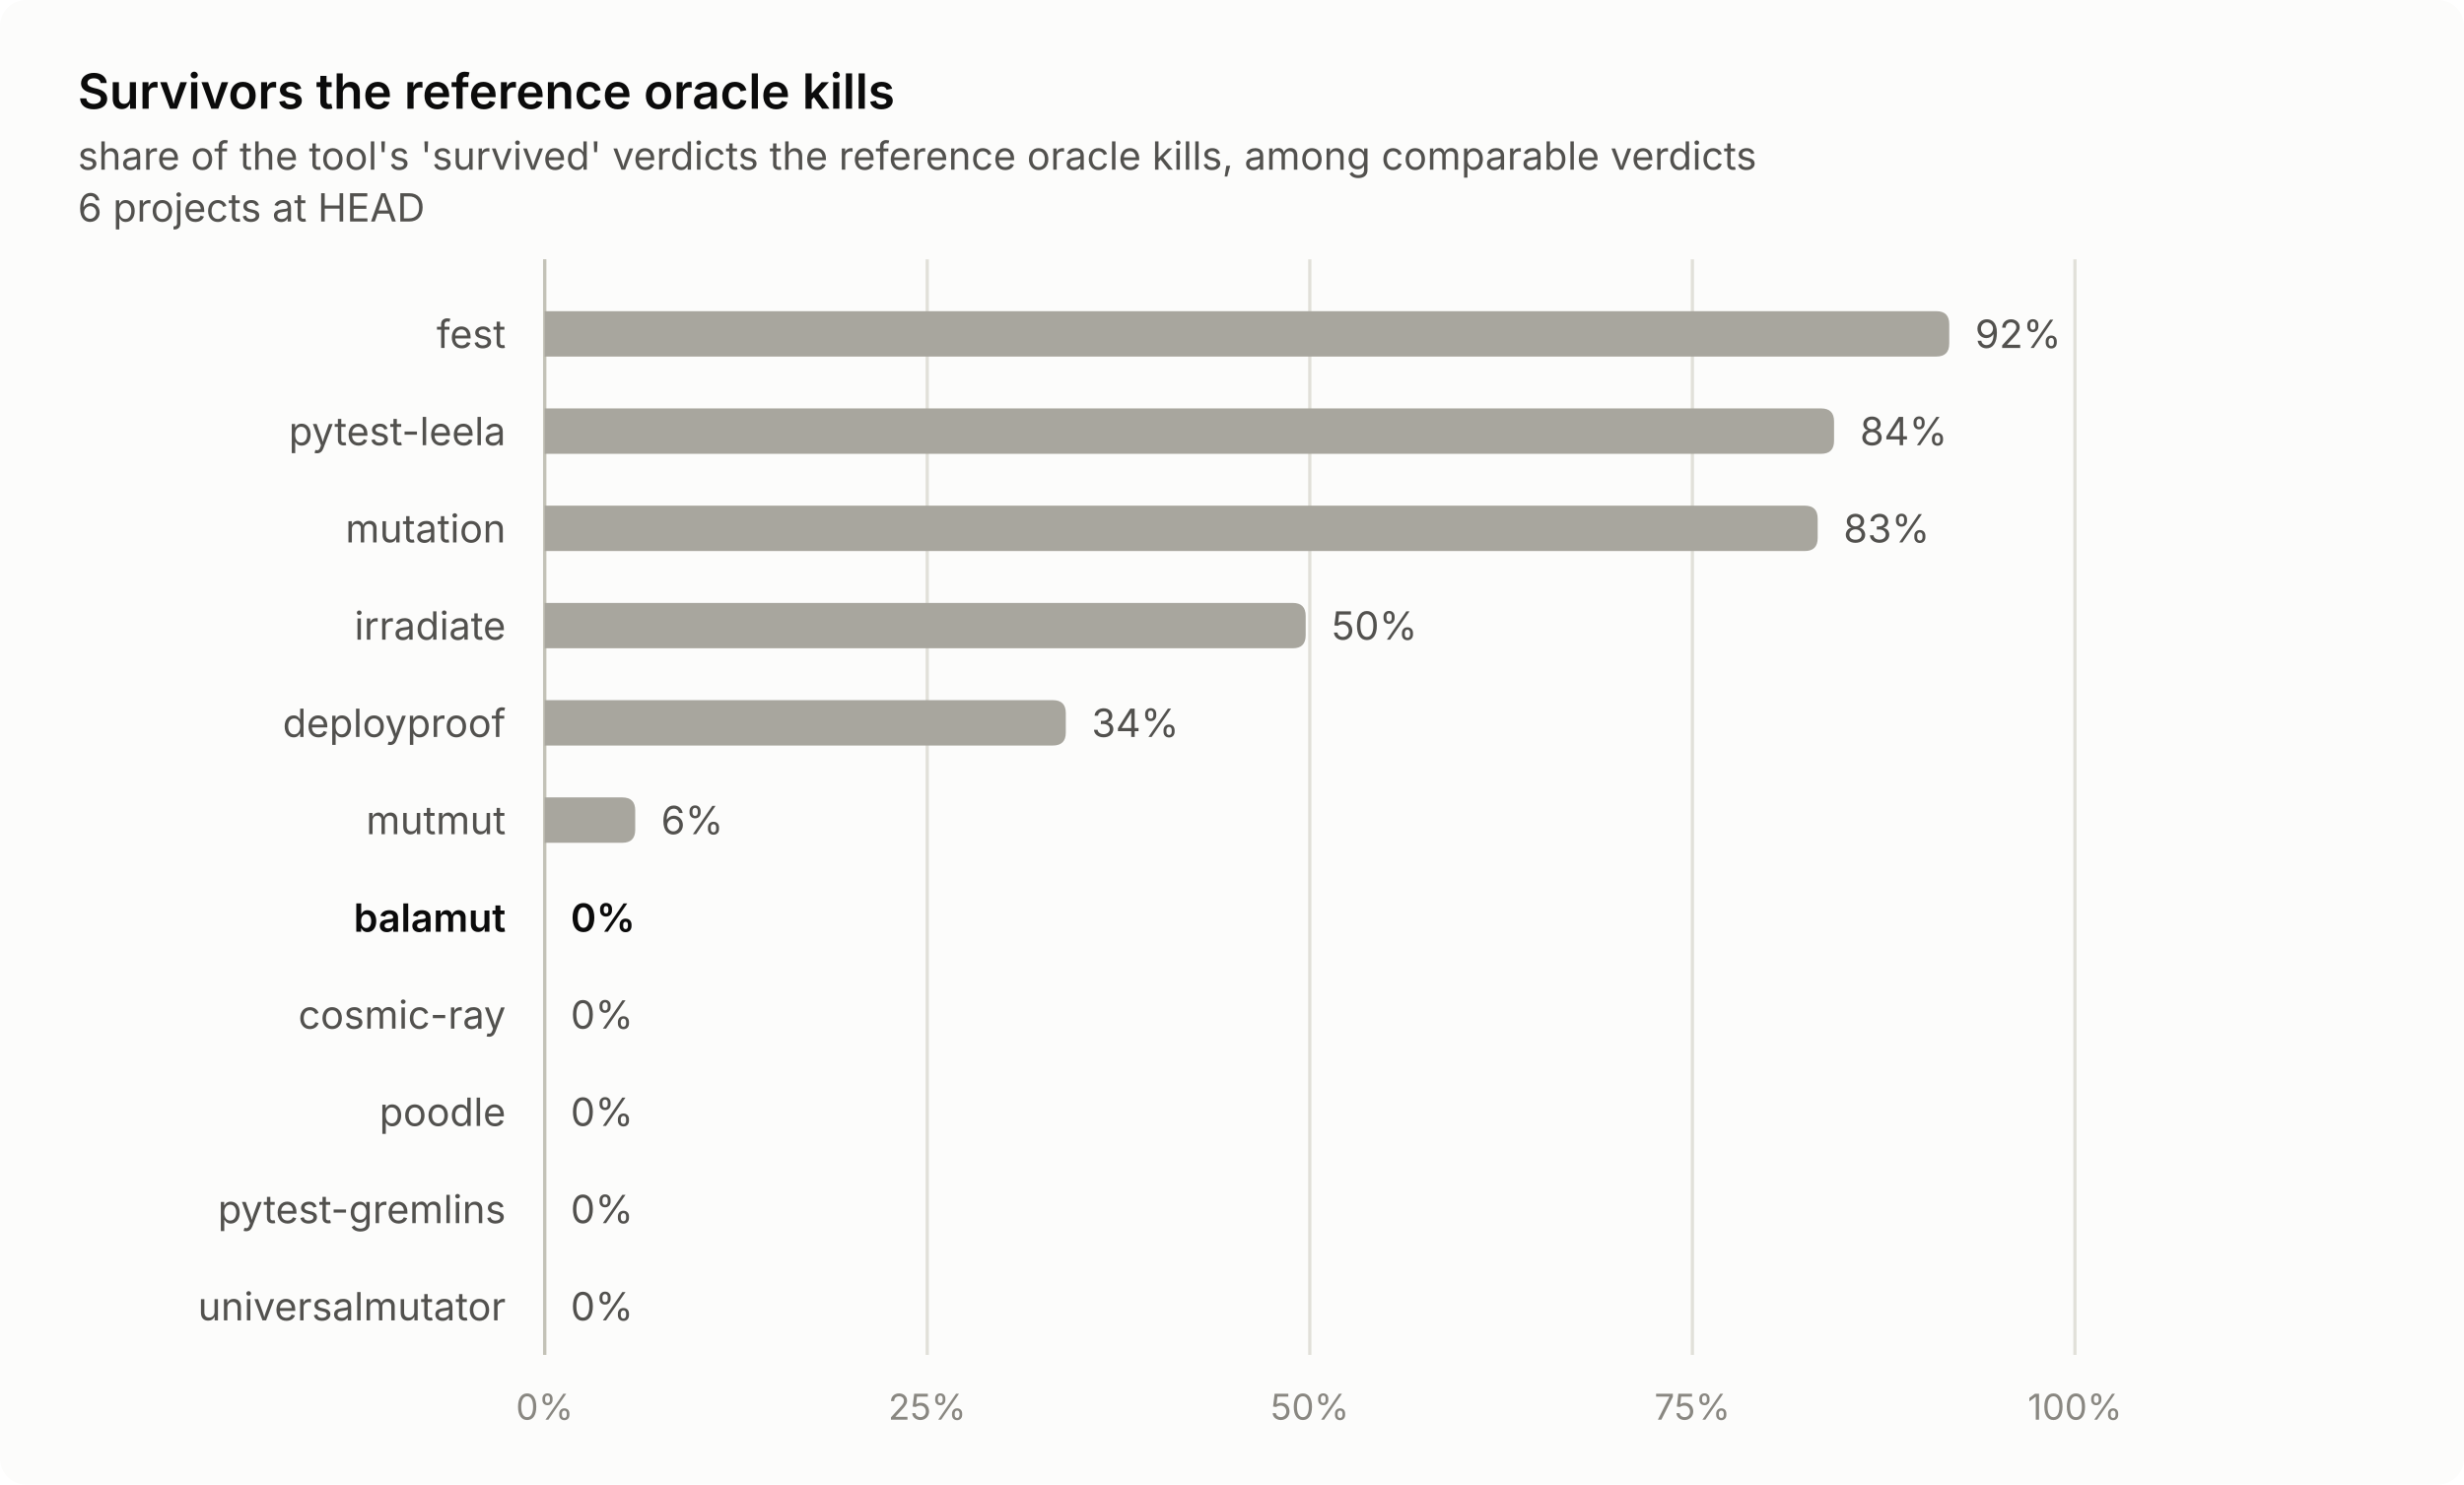
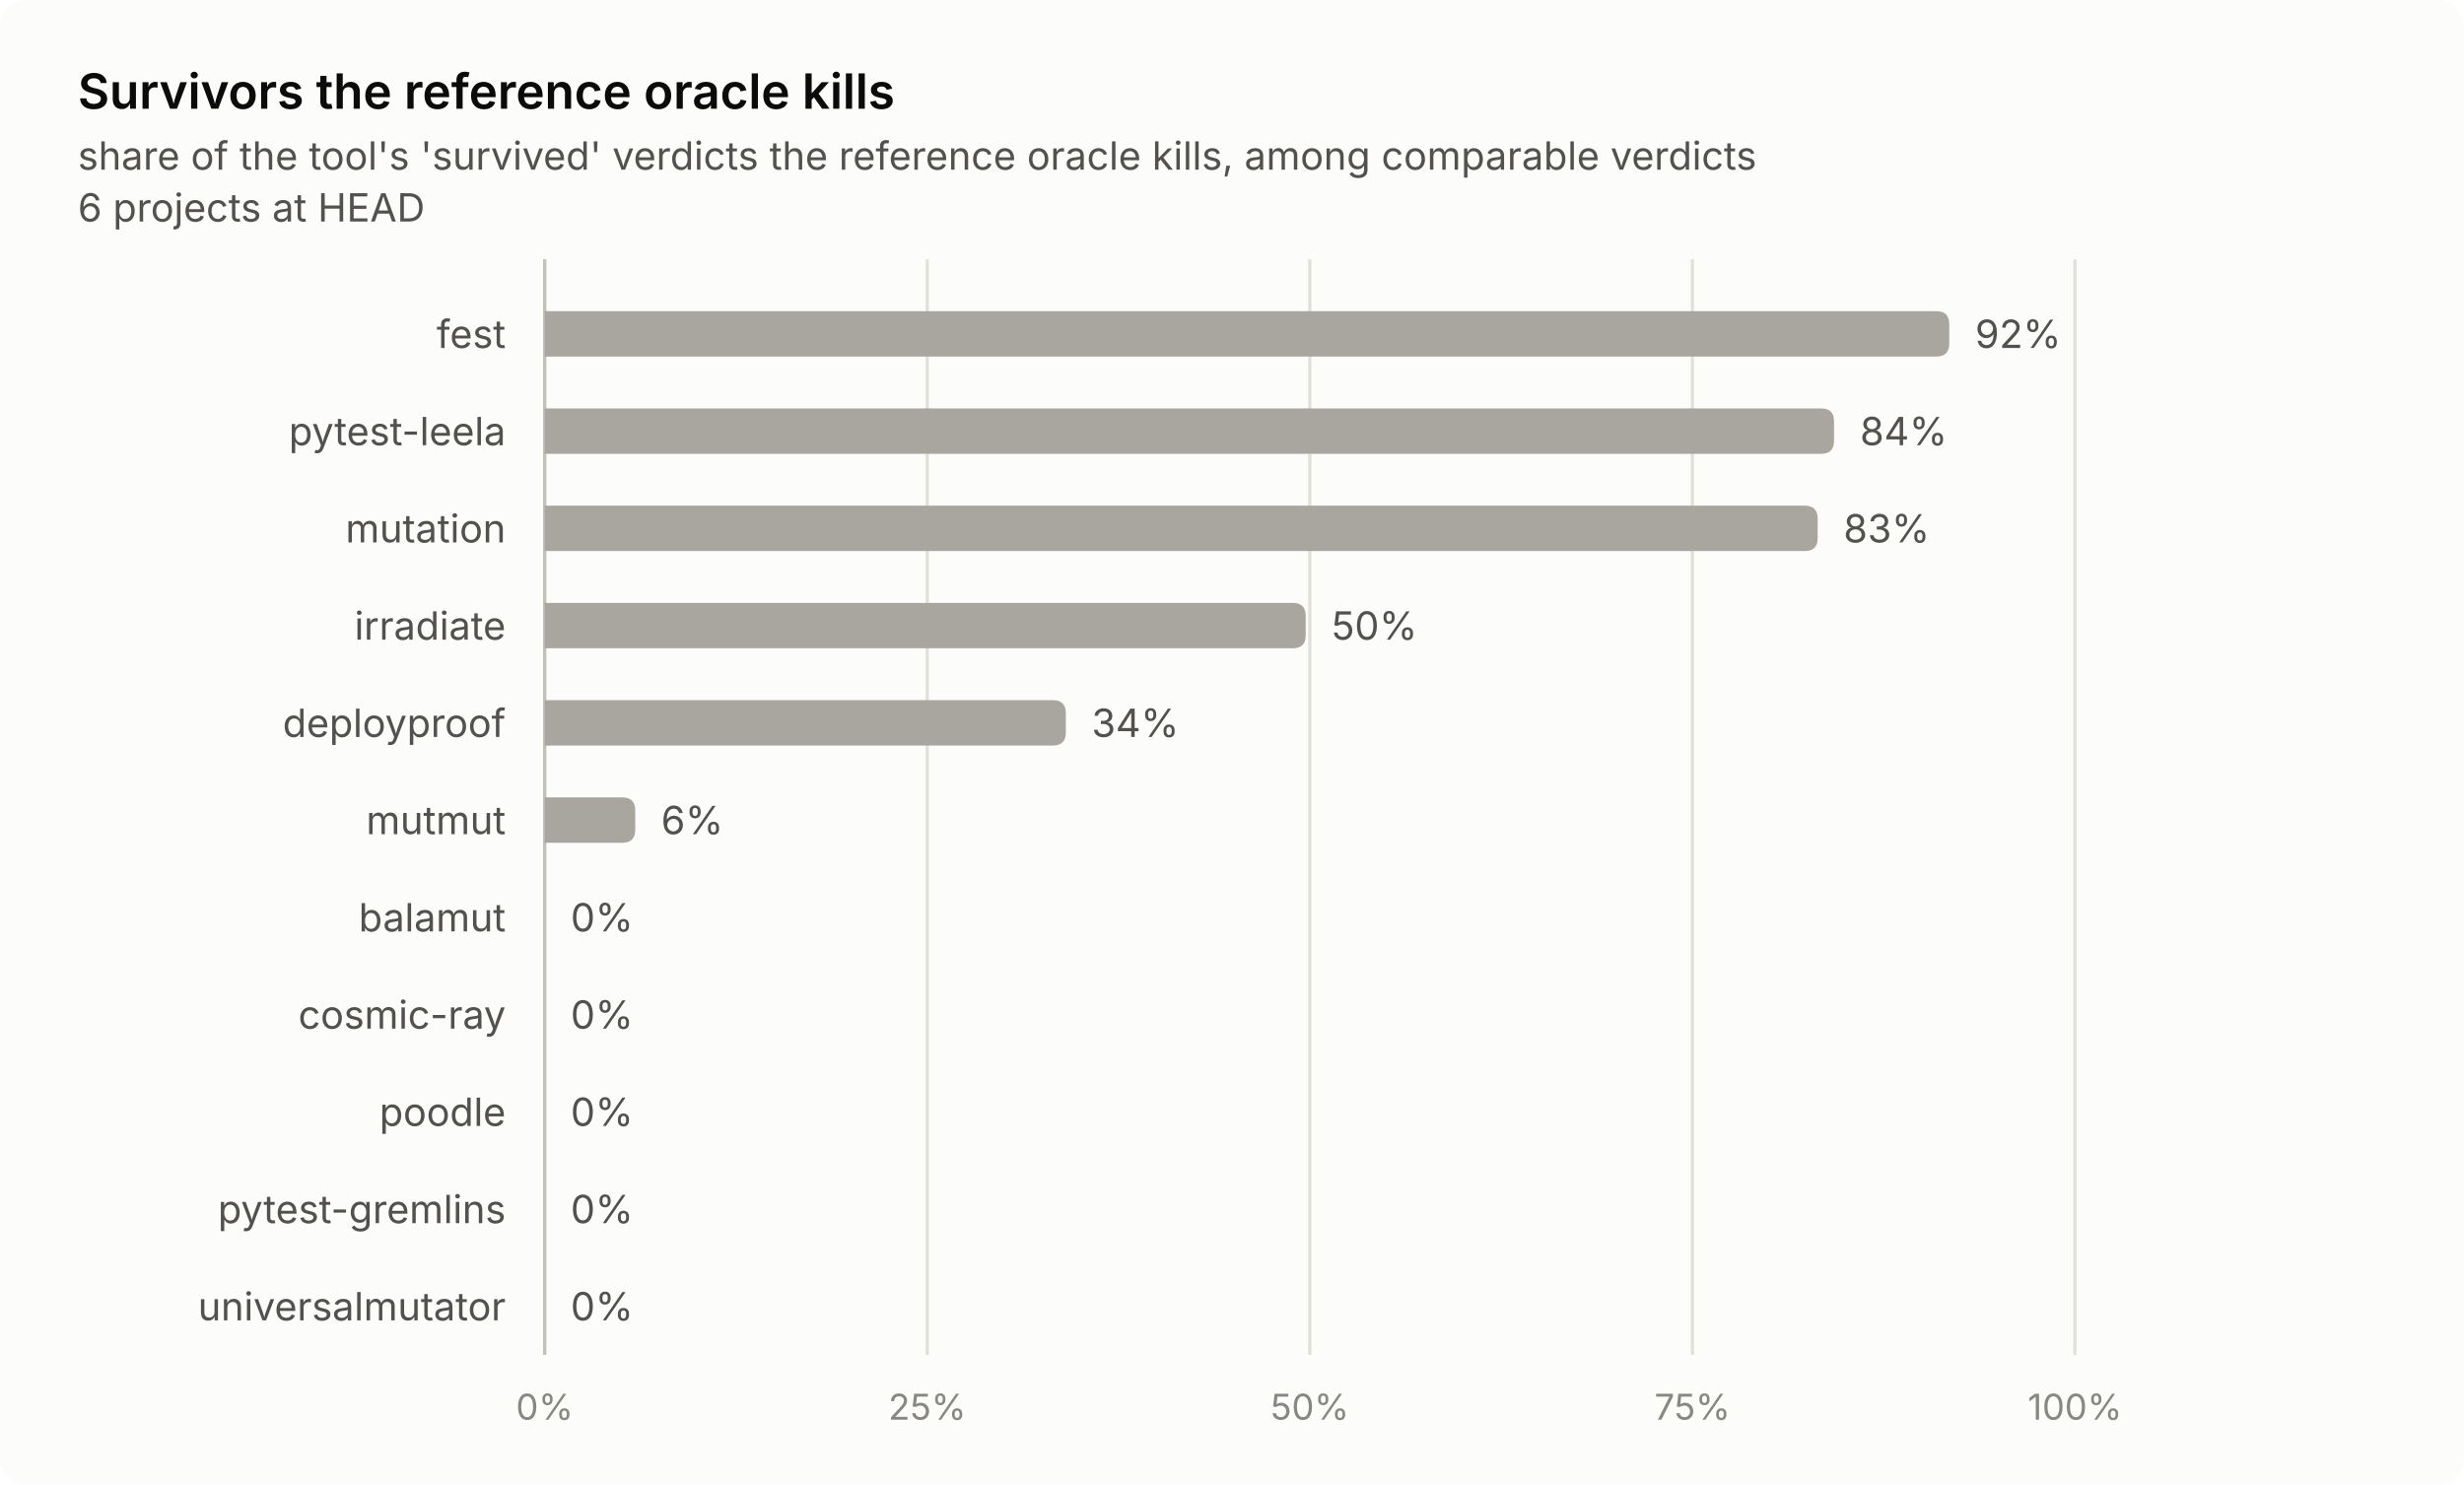
<svg xmlns="http://www.w3.org/2000/svg" width="760" height="458" viewBox="0 0 760 458" font-family="system-ui, -apple-system, &quot;Segoe UI&quot;, sans-serif" role="img" aria-label="Survivors the reference oracle kills">
  <rect width="760" height="458" fill="#fcfcfb" rx="8" />
  <text x="24.0" y="28.0" fill="#0b0b0b" font-size="15" font-weight="600" text-anchor="start" dominant-baseline="middle">Survivors the reference oracle kills</text>
  <text x="24.0" y="48.0" fill="#52514e" font-size="12" font-weight="400" text-anchor="start" dominant-baseline="middle">share of the tool's 'survived' verdicts the reference oracle kills, among comparable verdicts</text>
  <text x="24.0" y="64.0" fill="#52514e" font-size="12" font-weight="400" text-anchor="start" dominant-baseline="middle">6 projects at HEAD</text>
  <g transform="translate(0,16)">
    <line x1="168.0" y1="64" x2="168.0" y2="402" stroke="#e1e0d9" stroke-width="1" />
    <text x="168.0" y="418.0" fill="#898781" font-size="11" font-weight="400" text-anchor="middle" dominant-baseline="middle">0%</text>
    <line x1="286.0" y1="64" x2="286.0" y2="402" stroke="#e1e0d9" stroke-width="1" />
    <text x="286.0" y="418.0" fill="#898781" font-size="11" font-weight="400" text-anchor="middle" dominant-baseline="middle">25%</text>
    <line x1="404.0" y1="64" x2="404.0" y2="402" stroke="#e1e0d9" stroke-width="1" />
    <text x="404.0" y="418.0" fill="#898781" font-size="11" font-weight="400" text-anchor="middle" dominant-baseline="middle">50%</text>
    <line x1="522.0" y1="64" x2="522.0" y2="402" stroke="#e1e0d9" stroke-width="1" />
    <text x="522.0" y="418.0" fill="#898781" font-size="11" font-weight="400" text-anchor="middle" dominant-baseline="middle">75%</text>
    <line x1="640.0" y1="64" x2="640.0" y2="402" stroke="#e1e0d9" stroke-width="1" />
    <text x="640.0" y="418.0" fill="#898781" font-size="11" font-weight="400" text-anchor="middle" dominant-baseline="middle">100%</text>
    <line x1="168" y1="64" x2="168" y2="402" stroke="#c3c2b7" stroke-width="1" />
    <text x="156.0" y="87.0" fill="#52514e" font-size="12" font-weight="400" text-anchor="end" dominant-baseline="middle">fest</text>
    <path d="M168.00,80.00 H597.23 Q601.23,80.00 601.23,84.00 V90.00 Q601.23,94.00 597.23,94.00 H168.00 Z" fill="#a8a69e" />
    <text x="609.2" y="87.0" fill="#52514e" font-size="12" font-weight="400" text-anchor="start" dominant-baseline="middle">92%</text>
    <text x="156.0" y="117.0" fill="#52514e" font-size="12" font-weight="400" text-anchor="end" dominant-baseline="middle">pytest-leela</text>
    <path d="M168.00,110.00 H561.70 Q565.70,110.00 565.70,114.00 V120.00 Q565.70,124.00 561.70,124.00 H168.00 Z" fill="#a8a69e" />
    <text x="573.7" y="117.0" fill="#52514e" font-size="12" font-weight="400" text-anchor="start" dominant-baseline="middle">84%</text>
    <text x="156.0" y="147.0" fill="#52514e" font-size="12" font-weight="400" text-anchor="end" dominant-baseline="middle">mutation</text>
    <path d="M168.00,140.00 H556.65 Q560.65,140.00 560.65,144.00 V150.00 Q560.65,154.00 556.65,154.00 H168.00 Z" fill="#a8a69e" />
    <text x="568.6" y="147.0" fill="#52514e" font-size="12" font-weight="400" text-anchor="start" dominant-baseline="middle">83%</text>
    <text x="156.0" y="177.0" fill="#52514e" font-size="12" font-weight="400" text-anchor="end" dominant-baseline="middle">irradiate</text>
    <path d="M168.00,170.00 H398.73 Q402.73,170.00 402.73,174.00 V180.00 Q402.73,184.00 398.73,184.00 H168.00 Z" fill="#a8a69e" />
    <text x="410.7" y="177.0" fill="#52514e" font-size="12" font-weight="400" text-anchor="start" dominant-baseline="middle">50%</text>
    <text x="156.0" y="207.0" fill="#52514e" font-size="12" font-weight="400" text-anchor="end" dominant-baseline="middle">deployproof</text>
    <path d="M168.00,200.00 H324.74 Q328.74,200.00 328.74,204.00 V210.00 Q328.74,214.00 324.74,214.00 H168.00 Z" fill="#a8a69e" />
    <text x="336.7" y="207.0" fill="#52514e" font-size="12" font-weight="400" text-anchor="start" dominant-baseline="middle">34%</text>
    <text x="156.0" y="237.0" fill="#52514e" font-size="12" font-weight="400" text-anchor="end" dominant-baseline="middle">mutmut</text>
    <path d="M168.00,230.00 H191.93 Q195.93,230.00 195.93,234.00 V240.00 Q195.93,244.00 191.93,244.00 H168.00 Z" fill="#a8a69e" />
    <text x="203.9" y="237.0" fill="#52514e" font-size="12" font-weight="400" text-anchor="start" dominant-baseline="middle">6%</text>
-     <text x="156.0" y="267.0" fill="#0b0b0b" font-size="12" font-weight="600" text-anchor="end" dominant-baseline="middle">balamut</text>
-     <text x="176.0" y="267.0" fill="#0b0b0b" font-size="12" font-weight="600" text-anchor="start" dominant-baseline="middle">0%</text>
+     <text x="156.0" y="267.0" fill="#52514e" font-size="12" font-weight="400" text-anchor="end" dominant-baseline="middle">balamut</text>
+     <text x="176.0" y="267.0" fill="#52514e" font-size="12" font-weight="400" text-anchor="start" dominant-baseline="middle">0%</text>
    <text x="156.0" y="297.0" fill="#52514e" font-size="12" font-weight="400" text-anchor="end" dominant-baseline="middle">cosmic-ray</text>
    <text x="176.0" y="297.0" fill="#52514e" font-size="12" font-weight="400" text-anchor="start" dominant-baseline="middle">0%</text>
    <text x="156.0" y="327.0" fill="#52514e" font-size="12" font-weight="400" text-anchor="end" dominant-baseline="middle">poodle</text>
    <text x="176.0" y="327.0" fill="#52514e" font-size="12" font-weight="400" text-anchor="start" dominant-baseline="middle">0%</text>
    <text x="156.0" y="357.0" fill="#52514e" font-size="12" font-weight="400" text-anchor="end" dominant-baseline="middle">pytest-gremlins</text>
    <text x="176.0" y="357.0" fill="#52514e" font-size="12" font-weight="400" text-anchor="start" dominant-baseline="middle">0%</text>
    <text x="156.0" y="387.0" fill="#52514e" font-size="12" font-weight="400" text-anchor="end" dominant-baseline="middle">universalmutator</text>
    <text x="176.0" y="387.0" fill="#52514e" font-size="12" font-weight="400" text-anchor="start" dominant-baseline="middle">0%</text>
  </g>
</svg>
